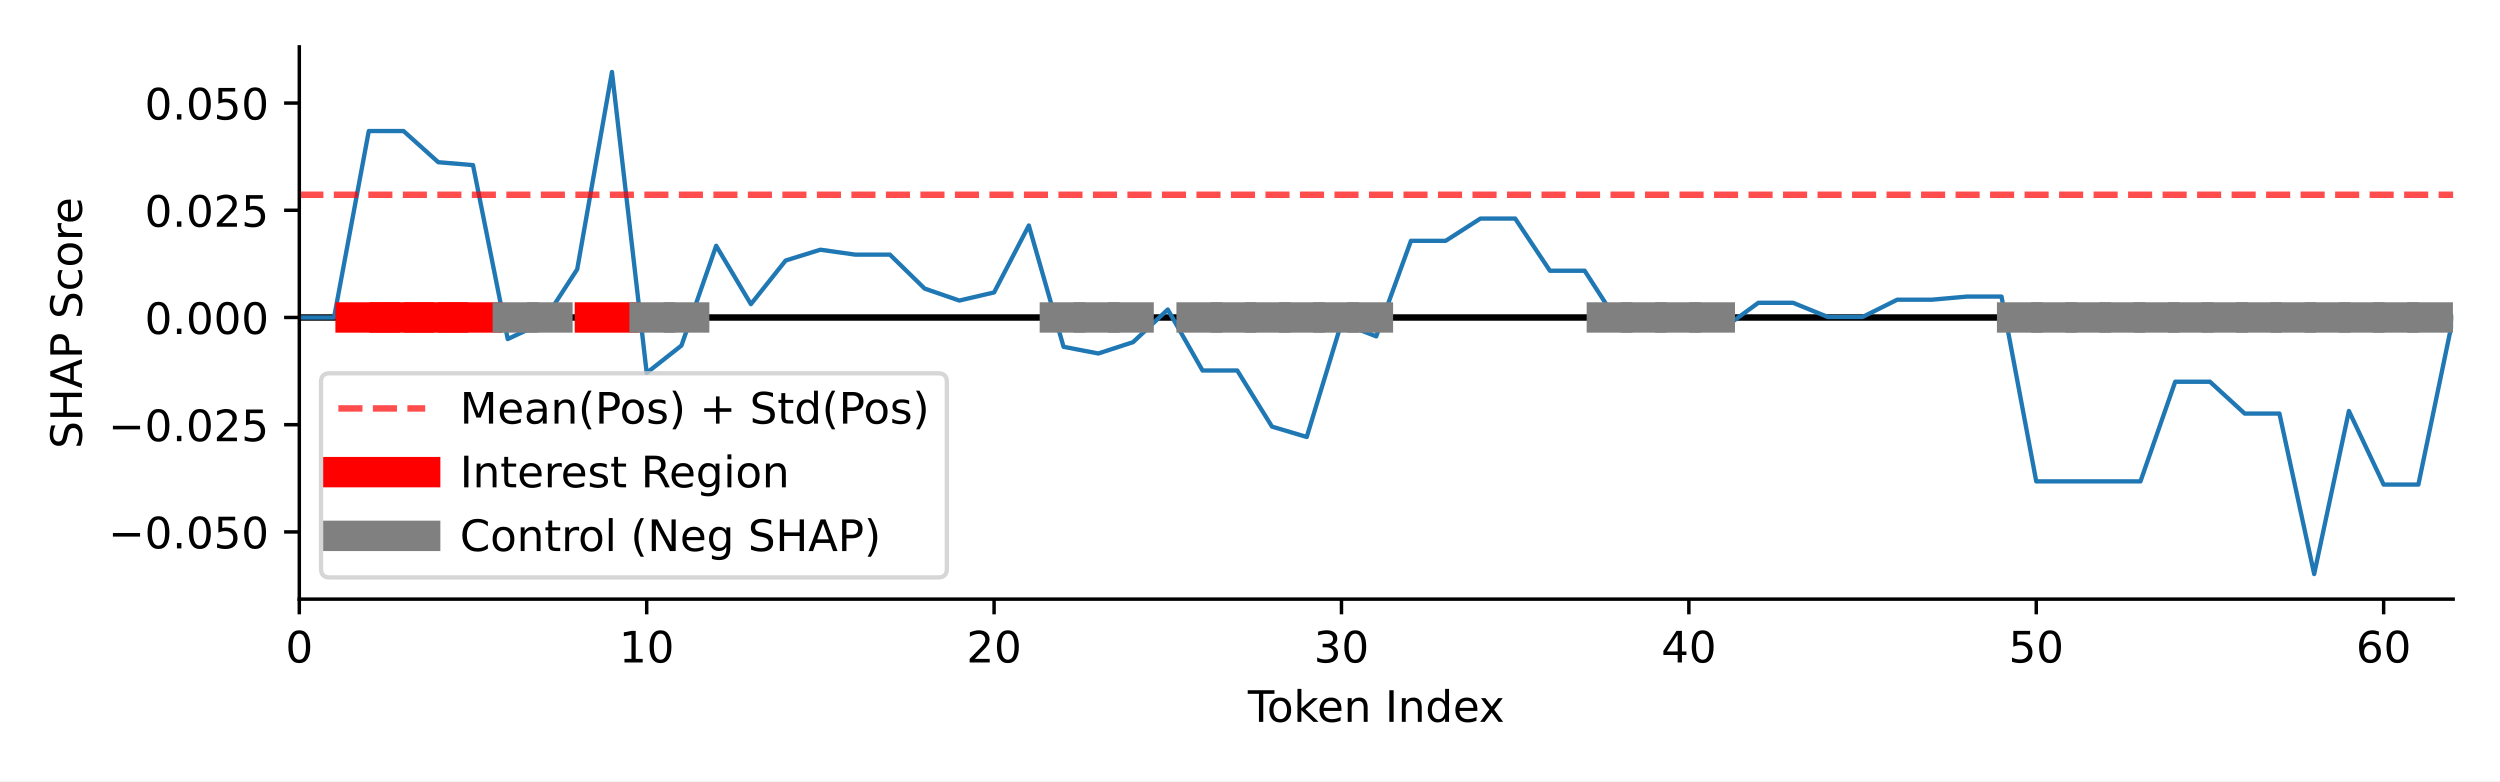
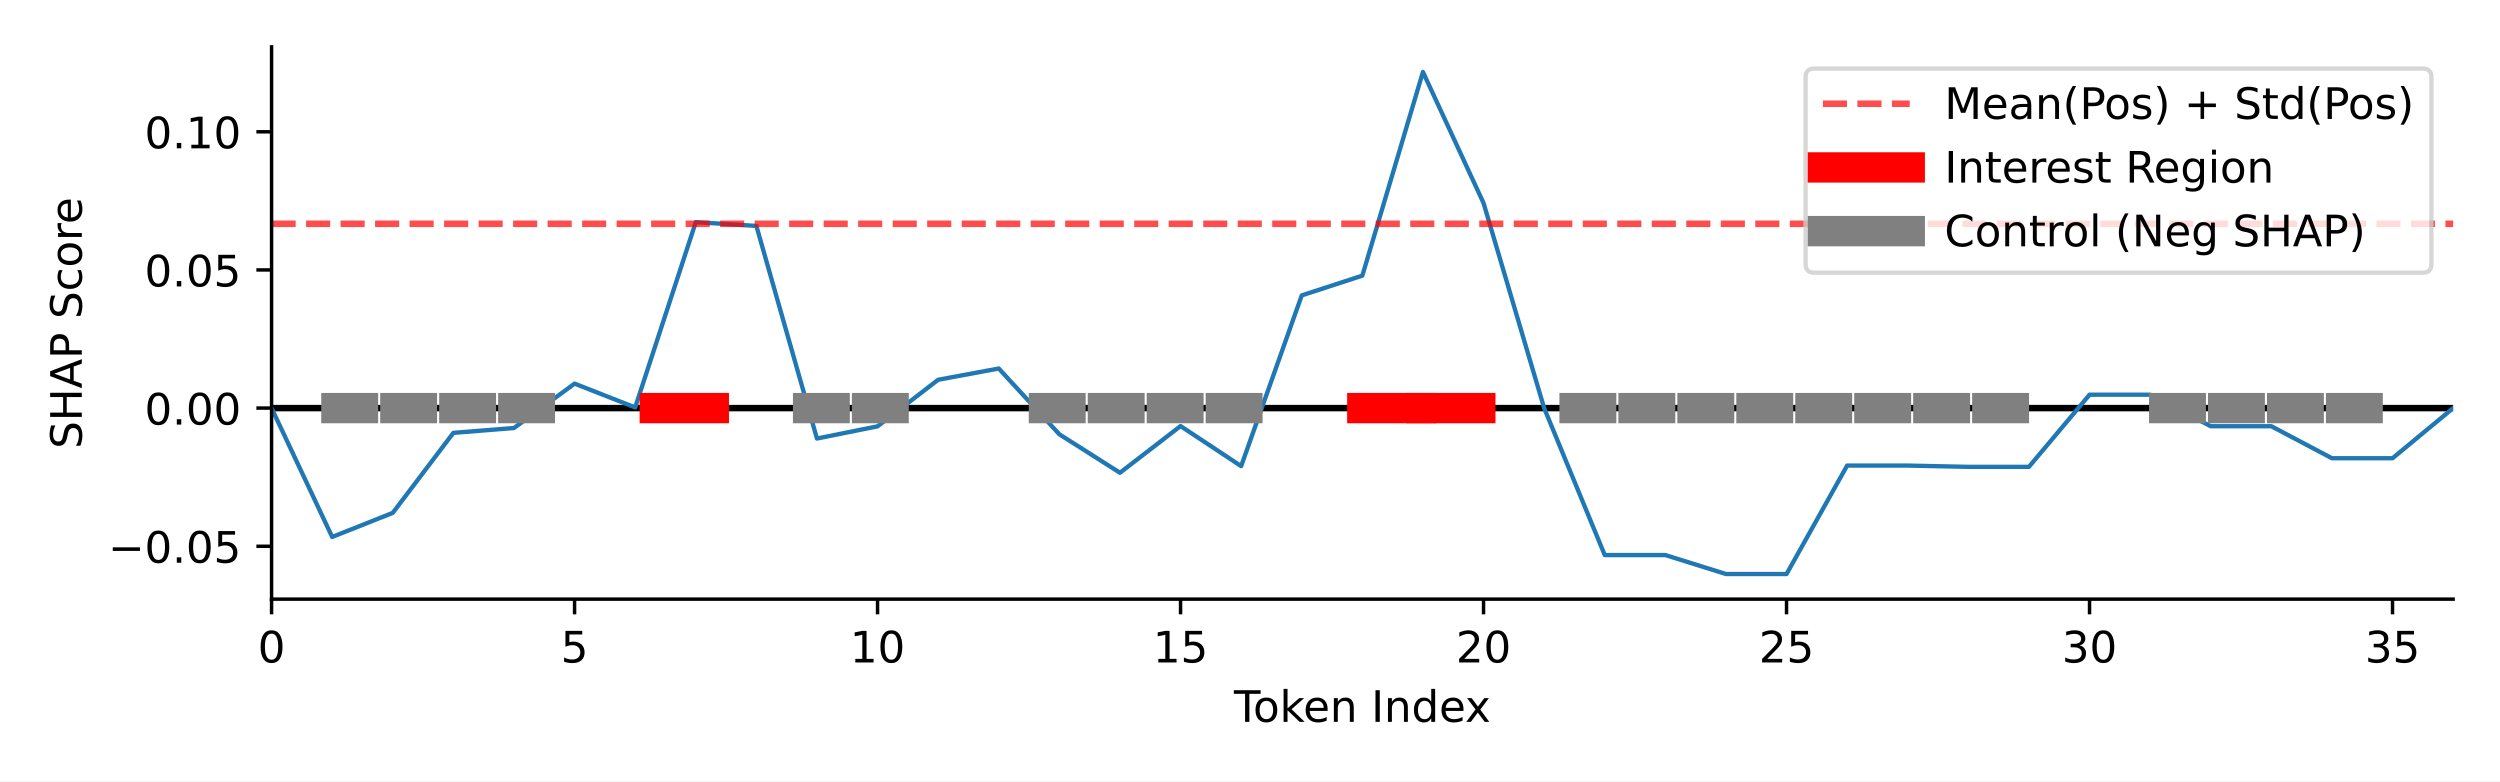
<svg xmlns="http://www.w3.org/2000/svg" xmlns:xlink="http://www.w3.org/1999/xlink" width="576pt" height="180pt" viewBox="0 0 576 180" version="1.1">
  <defs>
    <style type="text/css">*{stroke-linejoin: round; stroke-linecap: butt}</style>
  </defs>
  <g id="figure_1">
    <g id="patch_1">
      <path d="M 0 180  L 576 180  L 576 0  L 0 0  z " style="fill: #ffffff" />
    </g>
    <g id="axes_1">
      <g id="patch_2">
-         <path d="M 68.96 138.04  L 565.2 138.04  L 565.2 10.8  L 68.96 10.8  z " style="fill: #ffffff" />
+         <path d="M 62.57 138.04  L 565.2 138.04  L 565.2 10.8  L 62.57 10.8  z " style="fill: #ffffff" />
      </g>
      <g id="matplotlib.axis_1">
        <g id="xtick_1">
          <g id="line2d_1">
            <defs>
-               <path id="mf9aab22fc7" d="M 0 0  L 0 3.5  " style="stroke: #000000; stroke-width: 0.8" />
-             </defs>
-             <g>
-               <use xlink:href="#mf9aab22fc7" x="68.96" y="138.04" style="stroke: #000000; stroke-width: 0.8" />
+               <path id="m67e1f92eb7" d="M 0 0  L 0 3.5  " style="stroke: #000000; stroke-width: 0.8" />
+             </defs>
+             <g>
+               <use xlink:href="#m67e1f92eb7" x="62.57" y="138.04" style="stroke: #000000; stroke-width: 0.8" />
            </g>
          </g>
          <g id="text_1">
-             <g transform="translate(65.77875 152.6384) scale(0.1 -0.1)">
+             <g transform="translate(59.38875 152.6384) scale(0.1 -0.1)">
              <defs>
                <path id="DejaVuSans-30" d="M 2034 4250  Q 1547 4250 1301 3770  Q 1056 3291 1056 2328  Q 1056 1369 1301 889  Q 1547 409 2034 409  Q 2525 409 2770 889  Q 3016 1369 3016 2328  Q 3016 3291 2770 3770  Q 2525 4250 2034 4250  z M 2034 4750  Q 2819 4750 3233 4129  Q 3647 3509 3647 2328  Q 3647 1150 3233 529  Q 2819 -91 2034 -91  Q 1250 -91 836 529  Q 422 1150 422 2328  Q 422 3509 836 4129  Q 1250 4750 2034 4750  z " transform="scale(0.015625)" />
              </defs>
              <use xlink:href="#DejaVuSans-30" />
            </g>
          </g>
        </g>
        <g id="xtick_2">
          <g id="line2d_2">
            <g>
-               <use xlink:href="#mf9aab22fc7" x="148.999" y="138.04" style="stroke: #000000; stroke-width: 0.8" />
+               <use xlink:href="#m67e1f92eb7" x="132.38" y="138.04" style="stroke: #000000; stroke-width: 0.8" />
            </g>
          </g>
          <g id="text_2">
-             <g transform="translate(142.6362 152.6384) scale(0.1 -0.1)">
+             <g transform="translate(129.1985 152.6384) scale(0.1 -0.1)">
+               <defs>
+                 <path id="DejaVuSans-35" d="M 691 4666  L 3169 4666  L 3169 4134  L 1269 4134  L 1269 2991  Q 1406 3038 1543 3061  Q 1681 3084 1819 3084  Q 2600 3084 3056 2656  Q 3513 2228 3513 1497  Q 3513 744 3044 326  Q 2575 -91 1722 -91  Q 1428 -91 1123 -41  Q 819 9 494 109  L 494 744  Q 775 591 1075 516  Q 1375 441 1709 441  Q 2250 441 2565 725  Q 2881 1009 2881 1497  Q 2881 1984 2565 2268  Q 2250 2553 1709 2553  Q 1456 2553 1204 2497  Q 953 2441 691 2322  L 691 4666  z " transform="scale(0.015625)" />
+               </defs>
+               <use xlink:href="#DejaVuSans-35" />
+             </g>
+           </g>
+         </g>
+         <g id="xtick_3">
+           <g id="line2d_3">
+             <g>
+               <use xlink:href="#m67e1f92eb7" x="202.189" y="138.04" style="stroke: #000000; stroke-width: 0.8" />
+             </g>
+           </g>
+           <g id="text_3">
+             <g transform="translate(195.8269 152.6384) scale(0.1 -0.1)">
              <defs>
                <path id="DejaVuSans-31" d="M 794 531  L 1825 531  L 1825 4091  L 703 3866  L 703 4441  L 1819 4666  L 2450 4666  L 2450 531  L 3481 531  L 3481 0  L 794 0  L 794 531  z " transform="scale(0.015625)" />
              </defs>
              <use xlink:href="#DejaVuSans-31" />
              <use xlink:href="#DejaVuSans-30" transform="translate(63.62305 0)" />
            </g>
          </g>
        </g>
-         <g id="xtick_3">
-           <g id="line2d_3">
-             <g>
-               <use xlink:href="#mf9aab22fc7" x="229.037" y="138.04" style="stroke: #000000; stroke-width: 0.8" />
-             </g>
-           </g>
-           <g id="text_3">
-             <g transform="translate(222.6749 152.6384) scale(0.1 -0.1)">
+         <g id="xtick_4">
+           <g id="line2d_4">
+             <g>
+               <use xlink:href="#m67e1f92eb7" x="271.999" y="138.04" style="stroke: #000000; stroke-width: 0.8" />
+             </g>
+           </g>
+           <g id="text_4">
+             <g transform="translate(265.6367 152.6384) scale(0.1 -0.1)">
+               <use xlink:href="#DejaVuSans-31" />
+               <use xlink:href="#DejaVuSans-35" transform="translate(63.62305 0)" />
+             </g>
+           </g>
+         </g>
+         <g id="xtick_5">
+           <g id="line2d_5">
+             <g>
+               <use xlink:href="#m67e1f92eb7" x="341.809" y="138.04" style="stroke: #000000; stroke-width: 0.8" />
+             </g>
+           </g>
+           <g id="text_5">
+             <g transform="translate(335.4464 152.6384) scale(0.1 -0.1)">
              <defs>
                <path id="DejaVuSans-32" d="M 1228 531  L 3431 531  L 3431 0  L 469 0  L 469 531  Q 828 903 1448 1529  Q 2069 2156 2228 2338  Q 2531 2678 2651 2914  Q 2772 3150 2772 3378  Q 2772 3750 2511 3984  Q 2250 4219 1831 4219  Q 1534 4219 1204 4116  Q 875 4013 500 3803  L 500 4441  Q 881 4594 1212 4672  Q 1544 4750 1819 4750  Q 2544 4750 2975 4387  Q 3406 4025 3406 3419  Q 3406 3131 3298 2873  Q 3191 2616 2906 2266  Q 2828 2175 2409 1742  Q 1991 1309 1228 531  z " transform="scale(0.015625)" />
              </defs>
              <use xlink:href="#DejaVuSans-32" />
              <use xlink:href="#DejaVuSans-30" transform="translate(63.62305 0)" />
            </g>
          </g>
        </g>
-         <g id="xtick_4">
-           <g id="line2d_4">
-             <g>
-               <use xlink:href="#mf9aab22fc7" x="309.076" y="138.04" style="stroke: #000000; stroke-width: 0.8" />
-             </g>
-           </g>
-           <g id="text_4">
-             <g transform="translate(302.7136 152.6384) scale(0.1 -0.1)">
+         <g id="xtick_6">
+           <g id="line2d_6">
+             <g>
+               <use xlink:href="#m67e1f92eb7" x="411.619" y="138.04" style="stroke: #000000; stroke-width: 0.8" />
+             </g>
+           </g>
+           <g id="text_6">
+             <g transform="translate(405.2561 152.6384) scale(0.1 -0.1)">
+               <use xlink:href="#DejaVuSans-32" />
+               <use xlink:href="#DejaVuSans-35" transform="translate(63.62305 0)" />
+             </g>
+           </g>
+         </g>
+         <g id="xtick_7">
+           <g id="line2d_7">
+             <g>
+               <use xlink:href="#m67e1f92eb7" x="481.428" y="138.04" style="stroke: #000000; stroke-width: 0.8" />
+             </g>
+           </g>
+           <g id="text_7">
+             <g transform="translate(475.0658 152.6384) scale(0.1 -0.1)">
              <defs>
                <path id="DejaVuSans-33" d="M 2597 2516  Q 3050 2419 3304 2112  Q 3559 1806 3559 1356  Q 3559 666 3084 287  Q 2609 -91 1734 -91  Q 1441 -91 1130 -33  Q 819 25 488 141  L 488 750  Q 750 597 1062 519  Q 1375 441 1716 441  Q 2309 441 2620 675  Q 2931 909 2931 1356  Q 2931 1769 2642 2001  Q 2353 2234 1838 2234  L 1294 2234  L 1294 2753  L 1863 2753  Q 2328 2753 2575 2939  Q 2822 3125 2822 3475  Q 2822 3834 2567 4026  Q 2313 4219 1838 4219  Q 1578 4219 1281 4162  Q 984 4106 628 3988  L 628 4550  Q 988 4650 1302 4700  Q 1616 4750 1894 4750  Q 2613 4750 3031 4423  Q 3450 4097 3450 3541  Q 3450 3153 3228 2886  Q 3006 2619 2597 2516  z " transform="scale(0.015625)" />
              </defs>
              <use xlink:href="#DejaVuSans-33" />
              <use xlink:href="#DejaVuSans-30" transform="translate(63.62305 0)" />
            </g>
          </g>
        </g>
-         <g id="xtick_5">
-           <g id="line2d_5">
-             <g>
-               <use xlink:href="#mf9aab22fc7" x="389.115" y="138.04" style="stroke: #000000; stroke-width: 0.8" />
-             </g>
-           </g>
-           <g id="text_5">
-             <g transform="translate(382.7523 152.6384) scale(0.1 -0.1)">
-               <defs>
-                 <path id="DejaVuSans-34" d="M 2419 4116  L 825 1625  L 2419 1625  L 2419 4116  z M 2253 4666  L 3047 4666  L 3047 1625  L 3713 1625  L 3713 1100  L 3047 1100  L 3047 0  L 2419 0  L 2419 1100  L 313 1100  L 313 1709  L 2253 4666  z " transform="scale(0.015625)" />
-               </defs>
-               <use xlink:href="#DejaVuSans-34" />
-               <use xlink:href="#DejaVuSans-30" transform="translate(63.62305 0)" />
-             </g>
-           </g>
-         </g>
-         <g id="xtick_6">
-           <g id="line2d_6">
-             <g>
-               <use xlink:href="#mf9aab22fc7" x="469.154" y="138.04" style="stroke: #000000; stroke-width: 0.8" />
-             </g>
-           </g>
-           <g id="text_6">
-             <g transform="translate(462.791 152.6384) scale(0.1 -0.1)">
-               <defs>
-                 <path id="DejaVuSans-35" d="M 691 4666  L 3169 4666  L 3169 4134  L 1269 4134  L 1269 2991  Q 1406 3038 1543 3061  Q 1681 3084 1819 3084  Q 2600 3084 3056 2656  Q 3513 2228 3513 1497  Q 3513 744 3044 326  Q 2575 -91 1722 -91  Q 1428 -91 1123 -41  Q 819 9 494 109  L 494 744  Q 775 591 1075 516  Q 1375 441 1709 441  Q 2250 441 2565 725  Q 2881 1009 2881 1497  Q 2881 1984 2565 2268  Q 2250 2553 1709 2553  Q 1456 2553 1204 2497  Q 953 2441 691 2322  L 691 4666  z " transform="scale(0.015625)" />
-               </defs>
-               <use xlink:href="#DejaVuSans-35" />
-               <use xlink:href="#DejaVuSans-30" transform="translate(63.62305 0)" />
-             </g>
-           </g>
-         </g>
-         <g id="xtick_7">
-           <g id="line2d_7">
-             <g>
-               <use xlink:href="#mf9aab22fc7" x="549.192" y="138.04" style="stroke: #000000; stroke-width: 0.8" />
-             </g>
-           </g>
-           <g id="text_7">
-             <g transform="translate(542.8298 152.6384) scale(0.1 -0.1)">
-               <defs>
-                 <path id="DejaVuSans-36" d="M 2113 2584  Q 1688 2584 1439 2293  Q 1191 2003 1191 1497  Q 1191 994 1439 701  Q 1688 409 2113 409  Q 2538 409 2786 701  Q 3034 994 3034 1497  Q 3034 2003 2786 2293  Q 2538 2584 2113 2584  z M 3366 4563  L 3366 3988  Q 3128 4100 2886 4159  Q 2644 4219 2406 4219  Q 1781 4219 1451 3797  Q 1122 3375 1075 2522  Q 1259 2794 1537 2939  Q 1816 3084 2150 3084  Q 2853 3084 3261 2657  Q 3669 2231 3669 1497  Q 3669 778 3244 343  Q 2819 -91 2113 -91  Q 1303 -91 875 529  Q 447 1150 447 2328  Q 447 3434 972 4092  Q 1497 4750 2381 4750  Q 2619 4750 2861 4703  Q 3103 4656 3366 4563  z " transform="scale(0.015625)" />
-               </defs>
-               <use xlink:href="#DejaVuSans-36" />
-               <use xlink:href="#DejaVuSans-30" transform="translate(63.62305 0)" />
-             </g>
-           </g>
-         </g>
-         <g id="text_8">
-           <g transform="translate(287.5019 166.3166) scale(0.1 -0.1)">
+         <g id="xtick_8">
+           <g id="line2d_8">
+             <g>
+               <use xlink:href="#m67e1f92eb7" x="551.238" y="138.04" style="stroke: #000000; stroke-width: 0.8" />
+             </g>
+           </g>
+           <g id="text_8">
+             <g transform="translate(544.8756 152.6384) scale(0.1 -0.1)">
+               <use xlink:href="#DejaVuSans-33" />
+               <use xlink:href="#DejaVuSans-35" transform="translate(63.62305 0)" />
+             </g>
+           </g>
+         </g>
+         <g id="text_9">
+           <g transform="translate(284.3069 166.3166) scale(0.1 -0.1)">
            <defs>
              <path id="DejaVuSans-54" d="M -19 4666  L 3928 4666  L 3928 4134  L 2272 4134  L 2272 0  L 1638 0  L 1638 4134  L -19 4134  L -19 4666  z " transform="scale(0.015625)" />
              <path id="DejaVuSans-6f" d="M 1959 3097  Q 1497 3097 1228 2736  Q 959 2375 959 1747  Q 959 1119 1226 758  Q 1494 397 1959 397  Q 2419 397 2687 759  Q 2956 1122 2956 1747  Q 2956 2369 2687 2733  Q 2419 3097 1959 3097  z M 1959 3584  Q 2709 3584 3137 3096  Q 3566 2609 3566 1747  Q 3566 888 3137 398  Q 2709 -91 1959 -91  Q 1206 -91 779 398  Q 353 888 353 1747  Q 353 2609 779 3096  Q 1206 3584 1959 3584  z " transform="scale(0.015625)" />
              <path id="DejaVuSans-6b" d="M 581 4863  L 1159 4863  L 1159 1991  L 2875 3500  L 3609 3500  L 1753 1863  L 3688 0  L 2938 0  L 1159 1709  L 1159 0  L 581 0  L 581 4863  z " transform="scale(0.015625)" />
              <path id="DejaVuSans-65" d="M 3597 1894  L 3597 1613  L 953 1613  Q 991 1019 1311 708  Q 1631 397 2203 397  Q 2534 397 2845 478  Q 3156 559 3463 722  L 3463 178  Q 3153 47 2828 -22  Q 2503 -91 2169 -91  Q 1331 -91 842 396  Q 353 884 353 1716  Q 353 2575 817 3079  Q 1281 3584 2069 3584  Q 2775 3584 3186 3129  Q 3597 2675 3597 1894  z M 3022 2063  Q 3016 2534 2758 2815  Q 2500 3097 2075 3097  Q 1594 3097 1305 2825  Q 1016 2553 972 2059  L 3022 2063  z " transform="scale(0.015625)" />
              <path id="DejaVuSans-6e" d="M 3513 2113  L 3513 0  L 2938 0  L 2938 2094  Q 2938 2591 2744 2837  Q 2550 3084 2163 3084  Q 1697 3084 1428 2787  Q 1159 2491 1159 1978  L 1159 0  L 581 0  L 581 3500  L 1159 3500  L 1159 2956  Q 1366 3272 1645 3428  Q 1925 3584 2291 3584  Q 2894 3584 3203 3211  Q 3513 2838 3513 2113  z " transform="scale(0.015625)" />
              <path id="DejaVuSans-20" transform="scale(0.015625)" />
              <path id="DejaVuSans-49" d="M 628 4666  L 1259 4666  L 1259 0  L 628 0  L 628 4666  z " transform="scale(0.015625)" />
              <path id="DejaVuSans-64" d="M 2906 2969  L 2906 4863  L 3481 4863  L 3481 0  L 2906 0  L 2906 525  Q 2725 213 2448 61  Q 2172 -91 1784 -91  Q 1150 -91 751 415  Q 353 922 353 1747  Q 353 2572 751 3078  Q 1150 3584 1784 3584  Q 2172 3584 2448 3432  Q 2725 3281 2906 2969  z M 947 1747  Q 947 1113 1208 752  Q 1469 391 1925 391  Q 2381 391 2643 752  Q 2906 1113 2906 1747  Q 2906 2381 2643 2742  Q 2381 3103 1925 3103  Q 1469 3103 1208 2742  Q 947 2381 947 1747  z " transform="scale(0.015625)" />
              <path id="DejaVuSans-78" d="M 3513 3500  L 2247 1797  L 3578 0  L 2900 0  L 1881 1375  L 863 0  L 184 0  L 1544 1831  L 300 3500  L 978 3500  L 1906 2253  L 2834 3500  L 3513 3500  z " transform="scale(0.015625)" />
            </defs>
            <use xlink:href="#DejaVuSans-54" />
            <use xlink:href="#DejaVuSans-6f" transform="translate(44.08398 0)" />
            <use xlink:href="#DejaVuSans-6b" transform="translate(105.2656 0)" />
            <use xlink:href="#DejaVuSans-65" transform="translate(159.5508 0)" />
            <use xlink:href="#DejaVuSans-6e" transform="translate(221.0742 0)" />
            <use xlink:href="#DejaVuSans-20" transform="translate(284.4531 0)" />
            <use xlink:href="#DejaVuSans-49" transform="translate(316.2402 0)" />
            <use xlink:href="#DejaVuSans-6e" transform="translate(345.7324 0)" />
            <use xlink:href="#DejaVuSans-64" transform="translate(409.1113 0)" />
            <use xlink:href="#DejaVuSans-65" transform="translate(472.5879 0)" />
            <use xlink:href="#DejaVuSans-78" transform="translate(532.3613 0)" />
          </g>
        </g>
      </g>
      <g id="matplotlib.axis_2">
        <g id="ytick_1">
-           <g id="line2d_8">
-             <defs>
-               <path id="m94642e374c" d="M 0 0  L -3.5 0  " style="stroke: #000000; stroke-width: 0.8" />
-             </defs>
-             <g>
-               <use xlink:href="#m94642e374c" x="68.96" y="122.552" style="stroke: #000000; stroke-width: 0.8" />
-             </g>
-           </g>
-           <g id="text_9">
-             <g transform="translate(24.95219 126.3516) scale(0.1 -0.1)">
+           <g id="line2d_9">
+             <defs>
+               <path id="m2681af15f6" d="M 0 0  L -3.5 0  " style="stroke: #000000; stroke-width: 0.8" />
+             </defs>
+             <g>
+               <use xlink:href="#m2681af15f6" x="62.57" y="125.855" style="stroke: #000000; stroke-width: 0.8" />
+             </g>
+           </g>
+           <g id="text_10">
+             <g transform="translate(24.92469 129.6538) scale(0.1 -0.1)">
              <defs>
                <path id="DejaVuSans-2212" d="M 678 2272  L 4684 2272  L 4684 1741  L 678 1741  L 678 2272  z " transform="scale(0.015625)" />
                <path id="DejaVuSans-2e" d="M 684 794  L 1344 794  L 1344 0  L 684 0  L 684 794  z " transform="scale(0.015625)" />
              </defs>
              <use xlink:href="#DejaVuSans-2212" />
              <use xlink:href="#DejaVuSans-30" transform="translate(83.78906 0)" />
              <use xlink:href="#DejaVuSans-2e" transform="translate(147.4121 0)" />
              <use xlink:href="#DejaVuSans-30" transform="translate(179.1992 0)" />
              <use xlink:href="#DejaVuSans-35" transform="translate(242.8223 0)" />
-               <use xlink:href="#DejaVuSans-30" transform="translate(306.4453 0)" />
            </g>
          </g>
        </g>
        <g id="ytick_2">
-           <g id="line2d_9">
-             <g>
-               <use xlink:href="#m94642e374c" x="68.96" y="97.851" style="stroke: #000000; stroke-width: 0.8" />
-             </g>
-           </g>
-           <g id="text_10">
-             <g transform="translate(24.95219 101.6497) scale(0.1 -0.1)">
-               <use xlink:href="#DejaVuSans-2212" />
-               <use xlink:href="#DejaVuSans-30" transform="translate(83.78906 0)" />
-               <use xlink:href="#DejaVuSans-2e" transform="translate(147.4121 0)" />
-               <use xlink:href="#DejaVuSans-30" transform="translate(179.1992 0)" />
-               <use xlink:href="#DejaVuSans-32" transform="translate(242.8223 0)" />
-               <use xlink:href="#DejaVuSans-35" transform="translate(306.4453 0)" />
-             </g>
-           </g>
-         </g>
-         <g id="ytick_3">
          <g id="line2d_10">
            <g>
-               <use xlink:href="#m94642e374c" x="68.96" y="73.149" style="stroke: #000000; stroke-width: 0.8" />
+               <use xlink:href="#m2681af15f6" x="62.57" y="94.026" style="stroke: #000000; stroke-width: 0.8" />
            </g>
          </g>
          <g id="text_11">
-             <g transform="translate(33.33187 76.94788) scale(0.1 -0.1)">
+             <g transform="translate(33.30438 97.82562) scale(0.1 -0.1)">
              <use xlink:href="#DejaVuSans-30" />
              <use xlink:href="#DejaVuSans-2e" transform="translate(63.62305 0)" />
              <use xlink:href="#DejaVuSans-30" transform="translate(95.41016 0)" />
              <use xlink:href="#DejaVuSans-30" transform="translate(159.0332 0)" />
-               <use xlink:href="#DejaVuSans-30" transform="translate(222.6562 0)" />
-             </g>
-           </g>
-         </g>
-         <g id="ytick_4">
+             </g>
+           </g>
+         </g>
+         <g id="ytick_3">
          <g id="line2d_11">
            <g>
-               <use xlink:href="#m94642e374c" x="68.96" y="48.447" style="stroke: #000000; stroke-width: 0.8" />
+               <use xlink:href="#m2681af15f6" x="62.57" y="62.198" style="stroke: #000000; stroke-width: 0.8" />
            </g>
          </g>
          <g id="text_12">
-             <g transform="translate(33.33187 52.24604) scale(0.1 -0.1)">
-               <use xlink:href="#DejaVuSans-30" />
-               <use xlink:href="#DejaVuSans-2e" transform="translate(63.62305 0)" />
-               <use xlink:href="#DejaVuSans-30" transform="translate(95.41016 0)" />
-               <use xlink:href="#DejaVuSans-32" transform="translate(159.0332 0)" />
-               <use xlink:href="#DejaVuSans-35" transform="translate(222.6562 0)" />
-             </g>
-           </g>
-         </g>
-         <g id="ytick_5">
-           <g id="line2d_12">
-             <g>
-               <use xlink:href="#m94642e374c" x="68.96" y="23.745" style="stroke: #000000; stroke-width: 0.8" />
-             </g>
-           </g>
-           <g id="text_13">
-             <g transform="translate(33.33187 27.5442) scale(0.1 -0.1)">
+             <g transform="translate(33.30438 65.99744) scale(0.1 -0.1)">
              <use xlink:href="#DejaVuSans-30" />
              <use xlink:href="#DejaVuSans-2e" transform="translate(63.62305 0)" />
              <use xlink:href="#DejaVuSans-30" transform="translate(95.41016 0)" />
              <use xlink:href="#DejaVuSans-35" transform="translate(159.0332 0)" />
-               <use xlink:href="#DejaVuSans-30" transform="translate(222.6562 0)" />
+             </g>
+           </g>
+         </g>
+         <g id="ytick_4">
+           <g id="line2d_12">
+             <g>
+               <use xlink:href="#m2681af15f6" x="62.57" y="30.37" style="stroke: #000000; stroke-width: 0.8" />
+             </g>
+           </g>
+           <g id="text_13">
+             <g transform="translate(33.30438 34.16925) scale(0.1 -0.1)">
+               <use xlink:href="#DejaVuSans-30" />
+               <use xlink:href="#DejaVuSans-2e" transform="translate(63.62305 0)" />
+               <use xlink:href="#DejaVuSans-31" transform="translate(95.41016 0)" />
+               <use xlink:href="#DejaVuSans-30" transform="translate(159.0332 0)" />
            </g>
          </g>
        </g>
        <g id="text_14">
-           <g transform="translate(18.8725 103.3809) rotate(-90) scale(0.1 -0.1)">
+           <g transform="translate(18.845 103.3809) rotate(-90) scale(0.1 -0.1)">
            <defs>
              <path id="DejaVuSans-53" d="M 3425 4513  L 3425 3897  Q 3066 4069 2747 4153  Q 2428 4238 2131 4238  Q 1616 4238 1336 4038  Q 1056 3838 1056 3469  Q 1056 3159 1242 3001  Q 1428 2844 1947 2747  L 2328 2669  Q 3034 2534 3370 2195  Q 3706 1856 3706 1288  Q 3706 609 3251 259  Q 2797 -91 1919 -91  Q 1588 -91 1214 -16  Q 841 59 441 206  L 441 856  Q 825 641 1194 531  Q 1563 422 1919 422  Q 2459 422 2753 634  Q 3047 847 3047 1241  Q 3047 1584 2836 1778  Q 2625 1972 2144 2069  L 1759 2144  Q 1053 2284 737 2584  Q 422 2884 422 3419  Q 422 4038 858 4394  Q 1294 4750 2059 4750  Q 2388 4750 2728 4690  Q 3069 4631 3425 4513  z " transform="scale(0.015625)" />
              <path id="DejaVuSans-48" d="M 628 4666  L 1259 4666  L 1259 2753  L 3553 2753  L 3553 4666  L 4184 4666  L 4184 0  L 3553 0  L 3553 2222  L 1259 2222  L 1259 0  L 628 0  L 628 4666  z " transform="scale(0.015625)" />
              <path id="DejaVuSans-41" d="M 2188 4044  L 1331 1722  L 3047 1722  L 2188 4044  z M 1831 4666  L 2547 4666  L 4325 0  L 3669 0  L 3244 1197  L 1141 1197  L 716 0  L 50 0  L 1831 4666  z " transform="scale(0.015625)" />
              <path id="DejaVuSans-50" d="M 1259 4147  L 1259 2394  L 2053 2394  Q 2494 2394 2734 2622  Q 2975 2850 2975 3272  Q 2975 3691 2734 3919  Q 2494 4147 2053 4147  L 1259 4147  z M 628 4666  L 2053 4666  Q 2838 4666 3239 4311  Q 3641 3956 3641 3272  Q 3641 2581 3239 2228  Q 2838 1875 2053 1875  L 1259 1875  L 1259 0  L 628 0  L 628 4666  z " transform="scale(0.015625)" />
              <path id="DejaVuSans-63" d="M 3122 3366  L 3122 2828  Q 2878 2963 2633 3030  Q 2388 3097 2138 3097  Q 1578 3097 1268 2742  Q 959 2388 959 1747  Q 959 1106 1268 751  Q 1578 397 2138 397  Q 2388 397 2633 464  Q 2878 531 3122 666  L 3122 134  Q 2881 22 2623 -34  Q 2366 -91 2075 -91  Q 1284 -91 818 406  Q 353 903 353 1747  Q 353 2603 823 3093  Q 1294 3584 2113 3584  Q 2378 3584 2631 3529  Q 2884 3475 3122 3366  z " transform="scale(0.015625)" />
              <path id="DejaVuSans-72" d="M 2631 2963  Q 2534 3019 2420 3045  Q 2306 3072 2169 3072  Q 1681 3072 1420 2755  Q 1159 2438 1159 1844  L 1159 0  L 581 0  L 581 3500  L 1159 3500  L 1159 2956  Q 1341 3275 1631 3429  Q 1922 3584 2338 3584  Q 2397 3584 2469 3576  Q 2541 3569 2628 3553  L 2631 2963  z " transform="scale(0.015625)" />
            </defs>
            <use xlink:href="#DejaVuSans-53" />
            <use xlink:href="#DejaVuSans-48" transform="translate(63.47656 0)" />
            <use xlink:href="#DejaVuSans-41" transform="translate(138.6719 0)" />
            <use xlink:href="#DejaVuSans-50" transform="translate(207.0801 0)" />
            <use xlink:href="#DejaVuSans-20" transform="translate(267.3828 0)" />
            <use xlink:href="#DejaVuSans-53" transform="translate(299.1699 0)" />
            <use xlink:href="#DejaVuSans-63" transform="translate(362.6465 0)" />
            <use xlink:href="#DejaVuSans-6f" transform="translate(417.627 0)" />
            <use xlink:href="#DejaVuSans-72" transform="translate(478.8086 0)" />
            <use xlink:href="#DejaVuSans-65" transform="translate(517.6719 0)" />
          </g>
        </g>
      </g>
      <g id="line2d_13">
-         <path d="M 68.96 73.149  L 565.2 73.149  " clip-path="url(#pc6adaebb5b)" style="fill: none; stroke: #000000; stroke-width: 1.5; stroke-linecap: square" />
+         <path d="M 62.57 94.026  L 565.2 94.026  " clip-path="url(#pdf5d8bc426)" style="fill: none; stroke: #000000; stroke-width: 1.5; stroke-linecap: square" />
      </g>
      <g id="line2d_14">
-         <path d="M 68.96 73.148  L 76.964 73.148  L 84.968 30.189  L 92.972 30.189  L 100.975 37.372  L 108.979 38.043  L 116.983 78.12  L 124.987 74.372  L 132.991 62.04  L 140.995 16.584  L 148.999 85.917  L 157.003 79.617  L 165.006 56.628  L 173.01 70.078  L 181.014 60.024  L 189.018 57.534  L 197.022 58.662  L 205.026 58.662  L 213.03 66.488  L 221.034 69.246  L 229.037 67.377  L 237.041 51.956  L 245.045 79.905  L 253.049 81.442  L 261.053 78.837  L 269.057 71.312  L 277.061 85.365  L 285.065 85.365  L 293.068 98.291  L 301.072 100.681  L 309.076 74.37  L 317.08 77.5  L 325.084 55.484  L 333.088 55.484  L 341.092 50.351  L 349.095 50.351  L 357.099 62.377  L 365.103 62.377  L 373.107 74.802  L 381.111 74.802  L 389.115 75.598  L 397.119 75.598  L 405.123 69.765  L 413.126 69.765  L 421.13 73.028  L 429.134 73.028  L 437.138 69.047  L 445.142 69.047  L 453.146 68.335  L 461.15 68.335  L 469.154 110.911  L 477.157 110.911  L 485.161 110.911  L 493.165 110.911  L 501.169 87.951  L 509.173 87.951  L 517.177 95.282  L 525.181 95.282  L 533.185 132.256  L 541.188 94.69  L 549.192 111.647  L 557.196 111.647  L 565.2 73.149  " clip-path="url(#pc6adaebb5b)" style="fill: none; stroke: #1f77b4; stroke-linecap: square" />
+         <path d="M 62.57 94.026  L 76.532 123.714  L 90.494 118.16  L 104.456 99.731  L 118.418 98.616  L 132.38 88.386  L 146.342 93.875  L 160.304 51.186  L 174.266 52.048  L 188.227 101.038  L 202.189 98.226  L 216.151 87.497  L 230.113 84.902  L 244.075 100.061  L 258.037 108.923  L 271.999 98.165  L 285.961 107.396  L 299.923 68.057  L 313.885 63.506  L 327.847 16.584  L 341.809 46.792  L 355.771 94.026  L 369.733 127.887  L 383.695 127.887  L 397.657 132.256  L 411.619 132.256  L 425.581 107.269  L 439.543 107.269  L 453.504 107.56  L 467.466 107.56  L 481.428 90.94  L 495.39 90.94  L 509.352 98.201  L 523.314 98.201  L 537.276 105.582  L 551.238 105.582  L 565.2 94.026  " clip-path="url(#pdf5d8bc426)" style="fill: none; stroke: #1f77b4; stroke-linecap: square" />
      </g>
      <g id="line2d_15">
-         <path d="M 68.96 44.877  L 565.2 44.877  " clip-path="url(#pc6adaebb5b)" style="fill: none; stroke-dasharray: 5.55,2.4; stroke-dashoffset: 0; stroke: #ff0000; stroke-opacity: 0.7; stroke-width: 1.5" />
+         <path d="M 62.57 51.559  L 565.2 51.559  " clip-path="url(#pdf5d8bc426)" style="fill: none; stroke-dasharray: 5.55,2.4; stroke-dashoffset: 0; stroke: #ff0000; stroke-opacity: 0.7; stroke-width: 1.5" />
      </g>
      <g id="line2d_16">
-         <path d="M 80.775 73.149  L 88.652 73.149  " clip-path="url(#pc6adaebb5b)" style="fill: none; stroke: #ff0000; stroke-width: 7; stroke-linecap: square" />
+         <path d="M 150.87 94.026  L 164.454 94.026  " clip-path="url(#pdf5d8bc426)" style="fill: none; stroke: #ff0000; stroke-width: 7; stroke-linecap: square" />
      </g>
      <g id="line2d_17">
-         <path d="M 88.652 73.149  L 96.529 73.149  " clip-path="url(#pc6adaebb5b)" style="fill: none; stroke: #ff0000; stroke-width: 7; stroke-linecap: square" />
+         <path d="M 313.885 94.026  L 327.47 94.026  " clip-path="url(#pdf5d8bc426)" style="fill: none; stroke: #ff0000; stroke-width: 7; stroke-linecap: square" />
      </g>
      <g id="line2d_18">
-         <path d="M 96.529 73.149  L 104.406 73.149  " clip-path="url(#pc6adaebb5b)" style="fill: none; stroke: #ff0000; stroke-width: 7; stroke-linecap: square" />
+         <path d="M 327.47 94.026  L 341.054 94.026  " clip-path="url(#pdf5d8bc426)" style="fill: none; stroke: #ff0000; stroke-width: 7; stroke-linecap: square" />
      </g>
      <g id="line2d_19">
-         <path d="M 104.406 73.149  L 112.283 73.149  " clip-path="url(#pc6adaebb5b)" style="fill: none; stroke: #ff0000; stroke-width: 7; stroke-linecap: square" />
+         <path d="M 77.513 94.026  L 83.626 94.026  " clip-path="url(#pdf5d8bc426)" style="fill: none; stroke: #808080; stroke-width: 7; stroke-linecap: square" />
      </g>
      <g id="line2d_20">
-         <path d="M 135.913 73.149  L 143.79 73.149  " clip-path="url(#pc6adaebb5b)" style="fill: none; stroke: #ff0000; stroke-width: 7; stroke-linecap: square" />
+         <path d="M 91.098 94.026  L 97.211 94.026  " clip-path="url(#pdf5d8bc426)" style="fill: none; stroke: #808080; stroke-width: 7; stroke-linecap: square" />
      </g>
      <g id="line2d_21">
-         <path d="M 117.009 73.149  L 120.553 73.149  " clip-path="url(#pc6adaebb5b)" style="fill: none; stroke: #808080; stroke-width: 7; stroke-linecap: square" />
+         <path d="M 104.682 94.026  L 110.795 94.026  " clip-path="url(#pdf5d8bc426)" style="fill: none; stroke: #808080; stroke-width: 7; stroke-linecap: square" />
      </g>
      <g id="line2d_22">
-         <path d="M 124.885 73.149  L 128.43 73.149  " clip-path="url(#pc6adaebb5b)" style="fill: none; stroke: #808080; stroke-width: 7; stroke-linecap: square" />
+         <path d="M 118.267 94.026  L 124.38 94.026  " clip-path="url(#pdf5d8bc426)" style="fill: none; stroke: #808080; stroke-width: 7; stroke-linecap: square" />
      </g>
      <g id="line2d_23">
-         <path d="M 148.516 73.149  L 152.061 73.149  " clip-path="url(#pc6adaebb5b)" style="fill: none; stroke: #808080; stroke-width: 7; stroke-linecap: square" />
+         <path d="M 186.19 94.026  L 192.303 94.026  " clip-path="url(#pdf5d8bc426)" style="fill: none; stroke: #808080; stroke-width: 7; stroke-linecap: square" />
      </g>
      <g id="line2d_24">
-         <path d="M 156.393 73.149  L 159.937 73.149  " clip-path="url(#pc6adaebb5b)" style="fill: none; stroke: #808080; stroke-width: 7; stroke-linecap: square" />
+         <path d="M 199.774 94.026  L 205.887 94.026  " clip-path="url(#pdf5d8bc426)" style="fill: none; stroke: #808080; stroke-width: 7; stroke-linecap: square" />
      </g>
      <g id="line2d_25">
-         <path d="M 243.038 73.149  L 246.582 73.149  " clip-path="url(#pc6adaebb5b)" style="fill: none; stroke: #808080; stroke-width: 7; stroke-linecap: square" />
+         <path d="M 240.528 94.026  L 246.641 94.026  " clip-path="url(#pdf5d8bc426)" style="fill: none; stroke: #808080; stroke-width: 7; stroke-linecap: square" />
      </g>
      <g id="line2d_26">
-         <path d="M 250.915 73.149  L 254.459 73.149  " clip-path="url(#pc6adaebb5b)" style="fill: none; stroke: #808080; stroke-width: 7; stroke-linecap: square" />
+         <path d="M 254.113 94.026  L 260.226 94.026  " clip-path="url(#pdf5d8bc426)" style="fill: none; stroke: #808080; stroke-width: 7; stroke-linecap: square" />
      </g>
      <g id="line2d_27">
-         <path d="M 258.791 73.149  L 262.336 73.149  " clip-path="url(#pc6adaebb5b)" style="fill: none; stroke: #808080; stroke-width: 7; stroke-linecap: square" />
+         <path d="M 267.697 94.026  L 273.81 94.026  " clip-path="url(#pdf5d8bc426)" style="fill: none; stroke: #808080; stroke-width: 7; stroke-linecap: square" />
      </g>
      <g id="line2d_28">
-         <path d="M 274.545 73.149  L 278.09 73.149  " clip-path="url(#pc6adaebb5b)" style="fill: none; stroke: #808080; stroke-width: 7; stroke-linecap: square" />
+         <path d="M 281.282 94.026  L 287.395 94.026  " clip-path="url(#pdf5d8bc426)" style="fill: none; stroke: #808080; stroke-width: 7; stroke-linecap: square" />
      </g>
      <g id="line2d_29">
-         <path d="M 282.422 73.149  L 285.967 73.149  " clip-path="url(#pc6adaebb5b)" style="fill: none; stroke: #808080; stroke-width: 7; stroke-linecap: square" />
+         <path d="M 362.79 94.026  L 368.903 94.026  " clip-path="url(#pdf5d8bc426)" style="fill: none; stroke: #808080; stroke-width: 7; stroke-linecap: square" />
      </g>
      <g id="line2d_30">
-         <path d="M 290.299 73.149  L 293.843 73.149  " clip-path="url(#pc6adaebb5b)" style="fill: none; stroke: #808080; stroke-width: 7; stroke-linecap: square" />
+         <path d="M 376.374 94.026  L 382.487 94.026  " clip-path="url(#pdf5d8bc426)" style="fill: none; stroke: #808080; stroke-width: 7; stroke-linecap: square" />
      </g>
      <g id="line2d_31">
-         <path d="M 298.176 73.149  L 301.72 73.149  " clip-path="url(#pc6adaebb5b)" style="fill: none; stroke: #808080; stroke-width: 7; stroke-linecap: square" />
+         <path d="M 389.959 94.026  L 396.072 94.026  " clip-path="url(#pdf5d8bc426)" style="fill: none; stroke: #808080; stroke-width: 7; stroke-linecap: square" />
      </g>
      <g id="line2d_32">
-         <path d="M 306.052 73.149  L 309.597 73.149  " clip-path="url(#pc6adaebb5b)" style="fill: none; stroke: #808080; stroke-width: 7; stroke-linecap: square" />
+         <path d="M 403.543 94.026  L 409.656 94.026  " clip-path="url(#pdf5d8bc426)" style="fill: none; stroke: #808080; stroke-width: 7; stroke-linecap: square" />
      </g>
      <g id="line2d_33">
-         <path d="M 313.929 73.149  L 317.474 73.149  " clip-path="url(#pc6adaebb5b)" style="fill: none; stroke: #808080; stroke-width: 7; stroke-linecap: square" />
+         <path d="M 417.128 94.026  L 423.241 94.026  " clip-path="url(#pdf5d8bc426)" style="fill: none; stroke: #808080; stroke-width: 7; stroke-linecap: square" />
      </g>
      <g id="line2d_34">
-         <path d="M 369.067 73.149  L 372.612 73.149  " clip-path="url(#pc6adaebb5b)" style="fill: none; stroke: #808080; stroke-width: 7; stroke-linecap: square" />
+         <path d="M 430.713 94.026  L 436.826 94.026  " clip-path="url(#pdf5d8bc426)" style="fill: none; stroke: #808080; stroke-width: 7; stroke-linecap: square" />
      </g>
      <g id="line2d_35">
-         <path d="M 376.944 73.149  L 380.488 73.149  " clip-path="url(#pc6adaebb5b)" style="fill: none; stroke: #808080; stroke-width: 7; stroke-linecap: square" />
+         <path d="M 444.297 94.026  L 450.41 94.026  " clip-path="url(#pdf5d8bc426)" style="fill: none; stroke: #808080; stroke-width: 7; stroke-linecap: square" />
      </g>
      <g id="line2d_36">
-         <path d="M 384.821 73.149  L 388.365 73.149  " clip-path="url(#pc6adaebb5b)" style="fill: none; stroke: #808080; stroke-width: 7; stroke-linecap: square" />
+         <path d="M 457.882 94.026  L 463.995 94.026  " clip-path="url(#pdf5d8bc426)" style="fill: none; stroke: #808080; stroke-width: 7; stroke-linecap: square" />
      </g>
      <g id="line2d_37">
-         <path d="M 392.698 73.149  L 396.242 73.149  " clip-path="url(#pc6adaebb5b)" style="fill: none; stroke: #808080; stroke-width: 7; stroke-linecap: square" />
+         <path d="M 498.635 94.026  L 504.749 94.026  " clip-path="url(#pdf5d8bc426)" style="fill: none; stroke: #808080; stroke-width: 7; stroke-linecap: square" />
      </g>
      <g id="line2d_38">
-         <path d="M 463.589 73.149  L 467.134 73.149  " clip-path="url(#pc6adaebb5b)" style="fill: none; stroke: #808080; stroke-width: 7; stroke-linecap: square" />
+         <path d="M 512.22 94.026  L 518.333 94.026  " clip-path="url(#pdf5d8bc426)" style="fill: none; stroke: #808080; stroke-width: 7; stroke-linecap: square" />
      </g>
      <g id="line2d_39">
-         <path d="M 471.466 73.149  L 475.01 73.149  " clip-path="url(#pc6adaebb5b)" style="fill: none; stroke: #808080; stroke-width: 7; stroke-linecap: square" />
+         <path d="M 525.805 94.026  L 531.918 94.026  " clip-path="url(#pdf5d8bc426)" style="fill: none; stroke: #808080; stroke-width: 7; stroke-linecap: square" />
      </g>
      <g id="line2d_40">
-         <path d="M 479.343 73.149  L 482.887 73.149  " clip-path="url(#pc6adaebb5b)" style="fill: none; stroke: #808080; stroke-width: 7; stroke-linecap: square" />
-       </g>
-       <g id="line2d_41">
-         <path d="M 487.219 73.149  L 490.764 73.149  " clip-path="url(#pc6adaebb5b)" style="fill: none; stroke: #808080; stroke-width: 7; stroke-linecap: square" />
-       </g>
-       <g id="line2d_42">
-         <path d="M 495.096 73.149  L 498.641 73.149  " clip-path="url(#pc6adaebb5b)" style="fill: none; stroke: #808080; stroke-width: 7; stroke-linecap: square" />
-       </g>
-       <g id="line2d_43">
-         <path d="M 502.973 73.149  L 506.518 73.149  " clip-path="url(#pc6adaebb5b)" style="fill: none; stroke: #808080; stroke-width: 7; stroke-linecap: square" />
-       </g>
-       <g id="line2d_44">
-         <path d="M 510.85 73.149  L 514.394 73.149  " clip-path="url(#pc6adaebb5b)" style="fill: none; stroke: #808080; stroke-width: 7; stroke-linecap: square" />
-       </g>
-       <g id="line2d_45">
-         <path d="M 518.727 73.149  L 522.271 73.149  " clip-path="url(#pc6adaebb5b)" style="fill: none; stroke: #808080; stroke-width: 7; stroke-linecap: square" />
-       </g>
-       <g id="line2d_46">
-         <path d="M 526.604 73.149  L 530.148 73.149  " clip-path="url(#pc6adaebb5b)" style="fill: none; stroke: #808080; stroke-width: 7; stroke-linecap: square" />
-       </g>
-       <g id="line2d_47">
-         <path d="M 534.48 73.149  L 538.025 73.149  " clip-path="url(#pc6adaebb5b)" style="fill: none; stroke: #808080; stroke-width: 7; stroke-linecap: square" />
-       </g>
-       <g id="line2d_48">
-         <path d="M 542.357 73.149  L 545.902 73.149  " clip-path="url(#pc6adaebb5b)" style="fill: none; stroke: #808080; stroke-width: 7; stroke-linecap: square" />
-       </g>
-       <g id="line2d_49">
-         <path d="M 550.234 73.149  L 553.779 73.149  " clip-path="url(#pc6adaebb5b)" style="fill: none; stroke: #808080; stroke-width: 7; stroke-linecap: square" />
-       </g>
-       <g id="line2d_50">
-         <path d="M 558.111 73.149  L 561.655 73.149  " clip-path="url(#pc6adaebb5b)" style="fill: none; stroke: #808080; stroke-width: 7; stroke-linecap: square" />
+         <path d="M 539.389 94.026  L 545.502 94.026  " clip-path="url(#pdf5d8bc426)" style="fill: none; stroke: #808080; stroke-width: 7; stroke-linecap: square" />
      </g>
      <g id="patch_3">
-         <path d="M 68.96 138.04  L 68.96 10.8  " style="fill: none; stroke: #000000; stroke-width: 0.8; stroke-linejoin: miter; stroke-linecap: square" />
+         <path d="M 62.57 138.04  L 62.57 10.8  " style="fill: none; stroke: #000000; stroke-width: 0.8; stroke-linejoin: miter; stroke-linecap: square" />
      </g>
      <g id="patch_4">
-         <path d="M 68.96 138.04  L 565.2 138.04  " style="fill: none; stroke: #000000; stroke-width: 0.8; stroke-linejoin: miter; stroke-linecap: square" />
+         <path d="M 62.57 138.04  L 565.2 138.04  " style="fill: none; stroke: #000000; stroke-width: 0.8; stroke-linejoin: miter; stroke-linecap: square" />
      </g>
      <g id="legend_1">
        <g id="patch_5">
-           <path d="M 75.96 133.04  L 216.157 133.04  Q 218.157 133.04 218.157 131.04  L 218.157 88.006  Q 218.157 86.006 216.157 86.006  L 75.96 86.006  Q 73.96 86.006 73.96 88.006  L 73.96 131.04  Q 73.96 133.04 75.96 133.04  z " style="fill: #ffffff; opacity: 0.8; stroke: #cccccc; stroke-linejoin: miter" />
-         </g>
-         <g id="line2d_51">
-           <path d="M 77.96 94.104  L 87.96 94.104  L 97.96 94.104  " style="fill: none; stroke-dasharray: 5.55,2.4; stroke-dashoffset: 0; stroke: #ff0000; stroke-opacity: 0.7; stroke-width: 1.5" />
+           <path d="M 418.003 62.834  L 558.2 62.834  Q 560.2 62.834 560.2 60.834  L 560.2 17.8  Q 560.2 15.8 558.2 15.8  L 418.003 15.8  Q 416.003 15.8 416.003 17.8  L 416.003 60.834  Q 416.003 62.834 418.003 62.834  z " style="fill: #ffffff; opacity: 0.8; stroke: #cccccc; stroke-linejoin: miter" />
+         </g>
+         <g id="line2d_41">
+           <path d="M 420.003 23.898  L 430.003 23.898  L 440.003 23.898  " style="fill: none; stroke-dasharray: 5.55,2.4; stroke-dashoffset: 0; stroke: #ff0000; stroke-opacity: 0.7; stroke-width: 1.5" />
        </g>
        <g id="text_15">
-           <g transform="translate(105.96 97.60406) scale(0.1 -0.1)">
+           <g transform="translate(448.0031 27.39844) scale(0.1 -0.1)">
            <defs>
              <path id="DejaVuSans-4d" d="M 628 4666  L 1569 4666  L 2759 1491  L 3956 4666  L 4897 4666  L 4897 0  L 4281 0  L 4281 4097  L 3078 897  L 2444 897  L 1241 4097  L 1241 0  L 628 0  L 628 4666  z " transform="scale(0.015625)" />
              <path id="DejaVuSans-61" d="M 2194 1759  Q 1497 1759 1228 1600  Q 959 1441 959 1056  Q 959 750 1161 570  Q 1363 391 1709 391  Q 2188 391 2477 730  Q 2766 1069 2766 1631  L 2766 1759  L 2194 1759  z M 3341 1997  L 3341 0  L 2766 0  L 2766 531  Q 2569 213 2275 61  Q 1981 -91 1556 -91  Q 1019 -91 701 211  Q 384 513 384 1019  Q 384 1609 779 1909  Q 1175 2209 1959 2209  L 2766 2209  L 2766 2266  Q 2766 2663 2505 2880  Q 2244 3097 1772 3097  Q 1472 3097 1187 3025  Q 903 2953 641 2809  L 641 3341  Q 956 3463 1253 3523  Q 1550 3584 1831 3584  Q 2591 3584 2966 3190  Q 3341 2797 3341 1997  z " transform="scale(0.015625)" />
              <path id="DejaVuSans-28" d="M 1984 4856  Q 1566 4138 1362 3434  Q 1159 2731 1159 2009  Q 1159 1288 1364 580  Q 1569 -128 1984 -844  L 1484 -844  Q 1016 -109 783 600  Q 550 1309 550 2009  Q 550 2706 781 3412  Q 1013 4119 1484 4856  L 1984 4856  z " transform="scale(0.015625)" />
              <path id="DejaVuSans-73" d="M 2834 3397  L 2834 2853  Q 2591 2978 2328 3040  Q 2066 3103 1784 3103  Q 1356 3103 1142 2972  Q 928 2841 928 2578  Q 928 2378 1081 2264  Q 1234 2150 1697 2047  L 1894 2003  Q 2506 1872 2764 1633  Q 3022 1394 3022 966  Q 3022 478 2636 193  Q 2250 -91 1575 -91  Q 1294 -91 989 -36  Q 684 19 347 128  L 347 722  Q 666 556 975 473  Q 1284 391 1588 391  Q 1994 391 2212 530  Q 2431 669 2431 922  Q 2431 1156 2273 1281  Q 2116 1406 1581 1522  L 1381 1569  Q 847 1681 609 1914  Q 372 2147 372 2553  Q 372 3047 722 3315  Q 1072 3584 1716 3584  Q 2034 3584 2315 3537  Q 2597 3491 2834 3397  z " transform="scale(0.015625)" />
              <path id="DejaVuSans-29" d="M 513 4856  L 1013 4856  Q 1481 4119 1714 3412  Q 1947 2706 1947 2009  Q 1947 1309 1714 600  Q 1481 -109 1013 -844  L 513 -844  Q 928 -128 1133 580  Q 1338 1288 1338 2009  Q 1338 2731 1133 3434  Q 928 4138 513 4856  z " transform="scale(0.015625)" />
              <path id="DejaVuSans-2b" d="M 2944 4013  L 2944 2272  L 4684 2272  L 4684 1741  L 2944 1741  L 2944 0  L 2419 0  L 2419 1741  L 678 1741  L 678 2272  L 2419 2272  L 2419 4013  L 2944 4013  z " transform="scale(0.015625)" />
              <path id="DejaVuSans-74" d="M 1172 4494  L 1172 3500  L 2356 3500  L 2356 3053  L 1172 3053  L 1172 1153  Q 1172 725 1289 603  Q 1406 481 1766 481  L 2356 481  L 2356 0  L 1766 0  Q 1100 0 847 248  Q 594 497 594 1153  L 594 3053  L 172 3053  L 172 3500  L 594 3500  L 594 4494  L 1172 4494  z " transform="scale(0.015625)" />
            </defs>
            <use xlink:href="#DejaVuSans-4d" />
            <use xlink:href="#DejaVuSans-65" transform="translate(86.2793 0)" />
            <use xlink:href="#DejaVuSans-61" transform="translate(147.8027 0)" />
            <use xlink:href="#DejaVuSans-6e" transform="translate(209.082 0)" />
            <use xlink:href="#DejaVuSans-28" transform="translate(272.4609 0)" />
            <use xlink:href="#DejaVuSans-50" transform="translate(311.4746 0)" />
            <use xlink:href="#DejaVuSans-6f" transform="translate(368.1523 0)" />
            <use xlink:href="#DejaVuSans-73" transform="translate(429.334 0)" />
            <use xlink:href="#DejaVuSans-29" transform="translate(481.4336 0)" />
            <use xlink:href="#DejaVuSans-20" transform="translate(520.4473 0)" />
            <use xlink:href="#DejaVuSans-2b" transform="translate(552.2344 0)" />
            <use xlink:href="#DejaVuSans-20" transform="translate(636.0234 0)" />
            <use xlink:href="#DejaVuSans-53" transform="translate(667.8105 0)" />
            <use xlink:href="#DejaVuSans-74" transform="translate(731.2871 0)" />
            <use xlink:href="#DejaVuSans-64" transform="translate(770.4961 0)" />
            <use xlink:href="#DejaVuSans-28" transform="translate(833.9727 0)" />
            <use xlink:href="#DejaVuSans-50" transform="translate(872.9863 0)" />
            <use xlink:href="#DejaVuSans-6f" transform="translate(929.6641 0)" />
            <use xlink:href="#DejaVuSans-73" transform="translate(990.8457 0)" />
            <use xlink:href="#DejaVuSans-29" transform="translate(1042.945 0)" />
          </g>
        </g>
-         <g id="line2d_52">
-           <path d="M 77.96 108.782  L 87.96 108.782  L 97.96 108.782  " style="fill: none; stroke: #ff0000; stroke-width: 7; stroke-linecap: square" />
+         <g id="line2d_42">
+           <path d="M 420.003 38.577  L 430.003 38.577  L 440.003 38.577  " style="fill: none; stroke: #ff0000; stroke-width: 7; stroke-linecap: square" />
        </g>
        <g id="text_16">
-           <g transform="translate(105.96 112.2822) scale(0.1 -0.1)">
+           <g transform="translate(448.0031 42.07656) scale(0.1 -0.1)">
            <defs>
              <path id="DejaVuSans-52" d="M 2841 2188  Q 3044 2119 3236 1894  Q 3428 1669 3622 1275  L 4263 0  L 3584 0  L 2988 1197  Q 2756 1666 2539 1819  Q 2322 1972 1947 1972  L 1259 1972  L 1259 0  L 628 0  L 628 4666  L 2053 4666  Q 2853 4666 3247 4331  Q 3641 3997 3641 3322  Q 3641 2881 3436 2590  Q 3231 2300 2841 2188  z M 1259 4147  L 1259 2491  L 2053 2491  Q 2509 2491 2742 2702  Q 2975 2913 2975 3322  Q 2975 3731 2742 3939  Q 2509 4147 2053 4147  L 1259 4147  z " transform="scale(0.015625)" />
              <path id="DejaVuSans-67" d="M 2906 1791  Q 2906 2416 2648 2759  Q 2391 3103 1925 3103  Q 1463 3103 1205 2759  Q 947 2416 947 1791  Q 947 1169 1205 825  Q 1463 481 1925 481  Q 2391 481 2648 825  Q 2906 1169 2906 1791  z M 3481 434  Q 3481 -459 3084 -895  Q 2688 -1331 1869 -1331  Q 1566 -1331 1297 -1286  Q 1028 -1241 775 -1147  L 775 -588  Q 1028 -725 1275 -790  Q 1522 -856 1778 -856  Q 2344 -856 2625 -561  Q 2906 -266 2906 331  L 2906 616  Q 2728 306 2450 153  Q 2172 0 1784 0  Q 1141 0 747 490  Q 353 981 353 1791  Q 353 2603 747 3093  Q 1141 3584 1784 3584  Q 2172 3584 2450 3431  Q 2728 3278 2906 2969  L 2906 3500  L 3481 3500  L 3481 434  z " transform="scale(0.015625)" />
              <path id="DejaVuSans-69" d="M 603 3500  L 1178 3500  L 1178 0  L 603 0  L 603 3500  z M 603 4863  L 1178 4863  L 1178 4134  L 603 4134  L 603 4863  z " transform="scale(0.015625)" />
            </defs>
            <use xlink:href="#DejaVuSans-49" />
            <use xlink:href="#DejaVuSans-6e" transform="translate(29.49219 0)" />
            <use xlink:href="#DejaVuSans-74" transform="translate(92.87109 0)" />
            <use xlink:href="#DejaVuSans-65" transform="translate(132.0801 0)" />
            <use xlink:href="#DejaVuSans-72" transform="translate(193.6035 0)" />
            <use xlink:href="#DejaVuSans-65" transform="translate(232.4668 0)" />
            <use xlink:href="#DejaVuSans-73" transform="translate(293.9902 0)" />
            <use xlink:href="#DejaVuSans-74" transform="translate(346.0898 0)" />
            <use xlink:href="#DejaVuSans-20" transform="translate(385.2988 0)" />
            <use xlink:href="#DejaVuSans-52" transform="translate(417.0859 0)" />
            <use xlink:href="#DejaVuSans-65" transform="translate(482.0684 0)" />
            <use xlink:href="#DejaVuSans-67" transform="translate(543.5918 0)" />
            <use xlink:href="#DejaVuSans-69" transform="translate(607.0684 0)" />
            <use xlink:href="#DejaVuSans-6f" transform="translate(634.8516 0)" />
            <use xlink:href="#DejaVuSans-6e" transform="translate(696.0332 0)" />
          </g>
        </g>
-         <g id="line2d_53">
-           <path d="M 77.96 123.46  L 87.96 123.46  L 97.96 123.46  " style="fill: none; stroke: #808080; stroke-width: 7; stroke-linecap: square" />
+         <g id="line2d_43">
+           <path d="M 420.003 53.255  L 430.003 53.255  L 440.003 53.255  " style="fill: none; stroke: #808080; stroke-width: 7; stroke-linecap: square" />
        </g>
        <g id="text_17">
-           <g transform="translate(105.96 126.9603) scale(0.1 -0.1)">
+           <g transform="translate(448.0031 56.75469) scale(0.1 -0.1)">
            <defs>
              <path id="DejaVuSans-43" d="M 4122 4306  L 4122 3641  Q 3803 3938 3442 4084  Q 3081 4231 2675 4231  Q 1875 4231 1450 3742  Q 1025 3253 1025 2328  Q 1025 1406 1450 917  Q 1875 428 2675 428  Q 3081 428 3442 575  Q 3803 722 4122 1019  L 4122 359  Q 3791 134 3420 21  Q 3050 -91 2638 -91  Q 1578 -91 968 557  Q 359 1206 359 2328  Q 359 3453 968 4101  Q 1578 4750 2638 4750  Q 3056 4750 3426 4639  Q 3797 4528 4122 4306  z " transform="scale(0.015625)" />
              <path id="DejaVuSans-6c" d="M 603 4863  L 1178 4863  L 1178 0  L 603 0  L 603 4863  z " transform="scale(0.015625)" />
              <path id="DejaVuSans-4e" d="M 628 4666  L 1478 4666  L 3547 763  L 3547 4666  L 4159 4666  L 4159 0  L 3309 0  L 1241 3903  L 1241 0  L 628 0  L 628 4666  z " transform="scale(0.015625)" />
            </defs>
            <use xlink:href="#DejaVuSans-43" />
            <use xlink:href="#DejaVuSans-6f" transform="translate(69.82422 0)" />
            <use xlink:href="#DejaVuSans-6e" transform="translate(131.0059 0)" />
            <use xlink:href="#DejaVuSans-74" transform="translate(194.3848 0)" />
            <use xlink:href="#DejaVuSans-72" transform="translate(233.5938 0)" />
            <use xlink:href="#DejaVuSans-6f" transform="translate(272.457 0)" />
            <use xlink:href="#DejaVuSans-6c" transform="translate(333.6387 0)" />
            <use xlink:href="#DejaVuSans-20" transform="translate(361.4219 0)" />
            <use xlink:href="#DejaVuSans-28" transform="translate(393.209 0)" />
            <use xlink:href="#DejaVuSans-4e" transform="translate(432.2227 0)" />
            <use xlink:href="#DejaVuSans-65" transform="translate(507.0273 0)" />
            <use xlink:href="#DejaVuSans-67" transform="translate(568.5508 0)" />
            <use xlink:href="#DejaVuSans-20" transform="translate(632.0273 0)" />
            <use xlink:href="#DejaVuSans-53" transform="translate(663.8145 0)" />
            <use xlink:href="#DejaVuSans-48" transform="translate(727.291 0)" />
            <use xlink:href="#DejaVuSans-41" transform="translate(802.4863 0)" />
            <use xlink:href="#DejaVuSans-50" transform="translate(870.8945 0)" />
            <use xlink:href="#DejaVuSans-29" transform="translate(931.1973 0)" />
          </g>
        </g>
      </g>
    </g>
  </g>
  <defs>
-     <clipPath id="pc6adaebb5b">
-       <rect x="68.96" y="10.8" width="496.24" height="127.24" />
+     <clipPath id="pdf5d8bc426">
+       <rect x="62.57" y="10.8" width="502.63" height="127.24" />
    </clipPath>
  </defs>
</svg>
